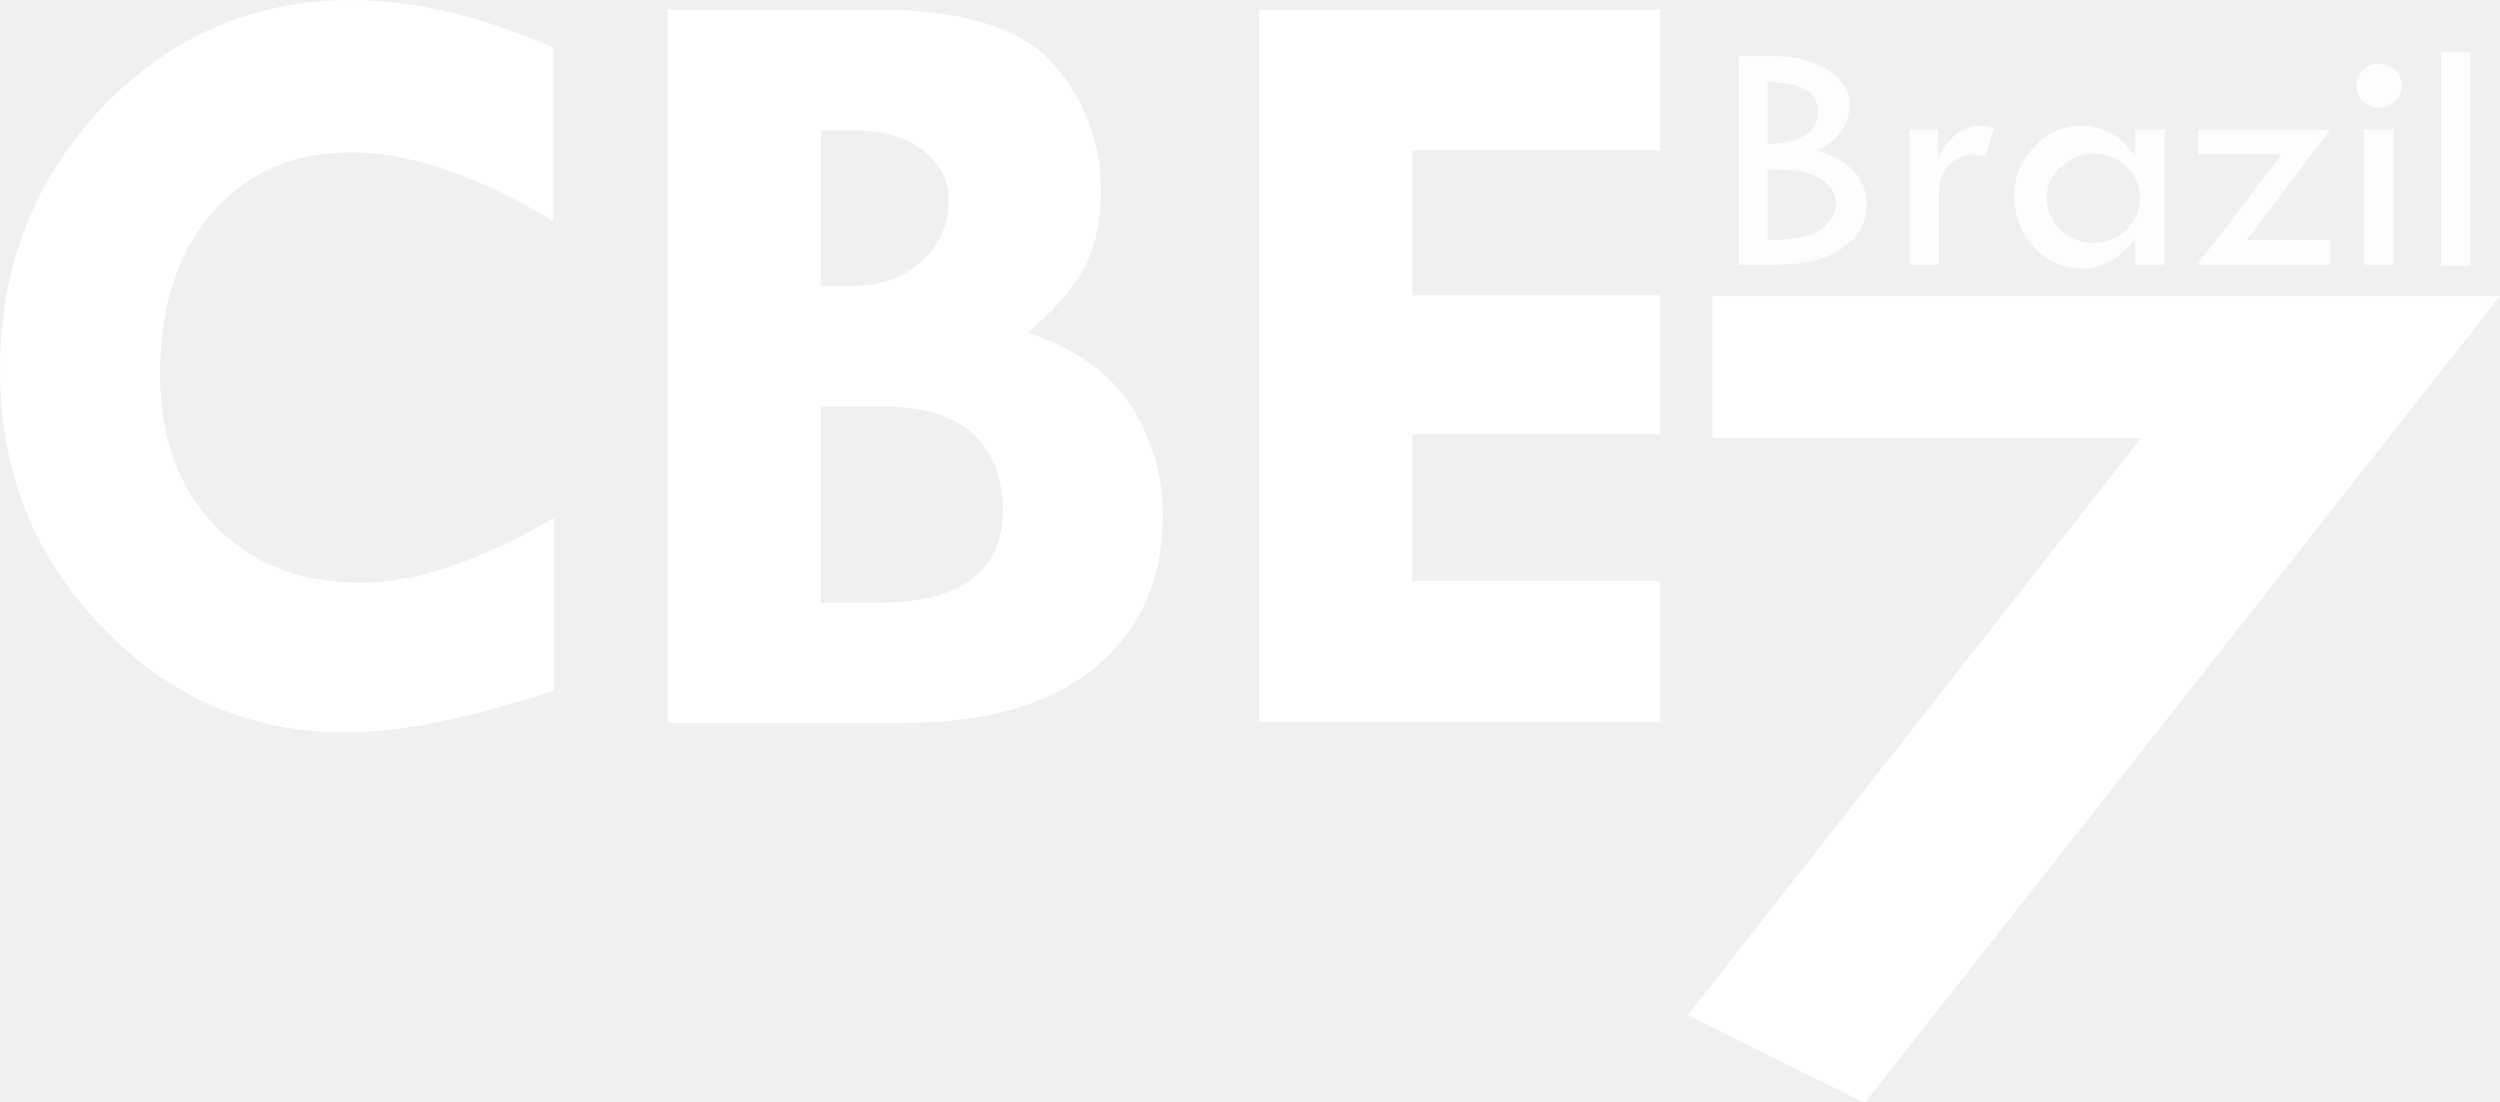
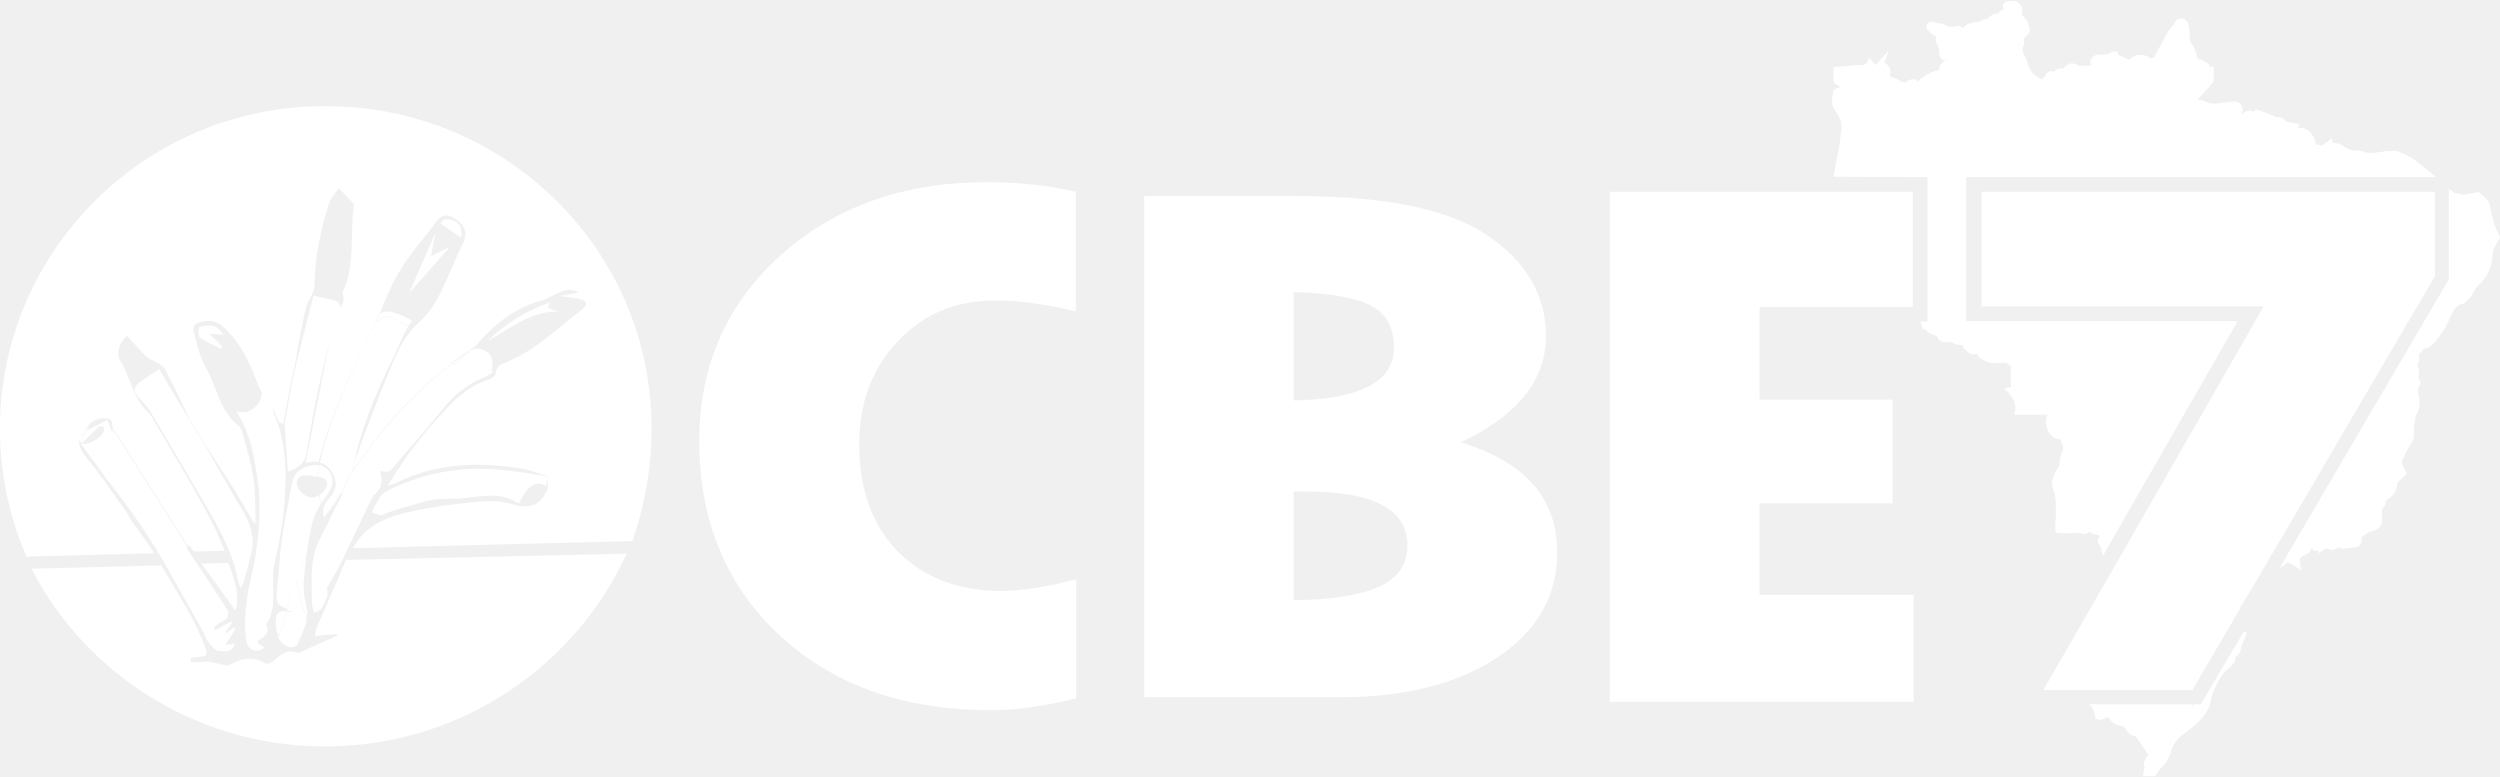
- <svg xmlns="http://www.w3.org/2000/svg" version="1.1" id="Layer_1" x="0px" y="0px" viewBox="0 0 262.5 115.7" style="enable-background:new 0 0 262.5 115.7;" xml:space="preserve">
+ <svg xmlns="http://www.w3.org/2000/svg" version="1.1" id="Layer_1" x="0px" y="0px" viewBox="0 0 595.6 184.9" style="enable-background:new 0 0 595.6 184.9;" xml:space="preserve">
  <style type="text/css">
	.st0{fill:#FFFFFF;}
- 	.st1{fill:#FCFDFF;}
+ 	.st1{fill:#FFFFFF;stroke:#FFFFFF;stroke-width:1.447;stroke-miterlimit:10;}
+ 	.st2{fill-rule:evenodd;clip-rule:evenodd;fill:#FFFFFF;}
+ 	.st3{fill:none;}
</style>
  <g>
+     <path class="st0" d="M256.4,138v28.4c-7.5,1.8-14.3,2.8-20.3,2.8c-20.6,0-37.4-5.9-50.2-17.7c-12.8-11.8-19.3-27.3-19.3-46.5   c0-17.8,6.5-32.6,19.4-44.2c13-11.6,29.3-17.4,49.1-17.4c7.7,0,14.8,0.8,21.2,2.3v28.5c-6.8-1.7-13.3-2.6-19.3-2.6   c-9.3,0-17,3.2-23.1,9.7c-6.1,6.4-9.2,14.6-9.2,24.6c0,10.7,3.1,19.2,9.2,25.5c6.2,6.2,14.4,9.4,24.7,9.4   C243.8,140.7,249.7,139.8,256.4,138z" />
+     <path class="st0" d="M272.5,46.7h36.3c21.1,0,36.3,3.1,45.6,9.4c9.3,6.3,13.9,14.3,13.9,24c0,10.5-6.8,18.9-20.3,25.3   c15.3,4.6,23,13.3,23,26.2c0,10.3-4.7,18.6-14.2,25c-9.5,6.3-22,9.5-37.6,9.5h-46.6V46.7z M308.2,69.6v25.8   c15.9-0.3,23.9-4.5,23.9-12.6c0-4.8-1.9-8.2-5.7-10.1C322.6,70.8,316.5,69.8,308.2,69.6z M308.2,117.1v25.9   c9-0.1,15.8-1.2,20.3-3.2c4.5-2,6.8-5.3,6.8-9.9c0-8.5-8-12.8-24.1-12.8H308.2z" />
+     <path class="st1" d="M438.5,75.7" />
+     <path class="st1" d="M455.9,43.9" />
+     <polygon class="st0" points="533,145.9 533,145.9 533,146 533,146  " />
+     <path class="st0" d="M535.9,141.1l-2.1,3.5c-0.1-0.2-0.1-0.4,0.1-1l0.1-0.2c0.2-0.5,0.4-1,0.6-1.6   C535,141.7,535.4,141.5,535.9,141.1z" />
    <g>
-       <path class="st0" d="M179.7,31.1h82.8l-66.7,84.7l-18.6-9.2L224.8,46h-45V31.1z" />
+       <path class="st0" d="M595.4,56L595.4,56c-1.1-2-1.7-4.3-2.2-6.9c-0.2-1.2-1-1.9-1.7-2.5c-0.1-0.1-0.2-0.2-0.3-0.3    c-0.2-0.1-0.3-0.3-0.4-0.3l-0.3-0.3l-0.5,0.1c-0.4,0.1-0.7,0.2-1.1,0.2c-0.7,0.2-1.4,0.3-2,0.4c-0.3,0-0.6-0.1-1-0.2    c-0.3-0.1-0.6-0.2-1-0.2c-0.3,0-0.4-0.2-0.8-0.5c-0.2-0.2-0.4-0.3-0.6-0.5c0,0-0.1-0.1-0.1-0.1v21.7l-0.5,0.8l-39.8,67.9    c0.4-0.2,0.8-0.5,1.2-0.8l0.6-0.4c0.1-0.1,0.2-0.1,0.7,0.1c0.1,0.1,0.2,0.1,0.4,0.2c0.1,0.1,0.2,0.1,0.3,0.2l1.9,1.3l-0.3-2.2    c-0.1-0.7,0.1-0.9,1.1-1.4c0.2-0.1,0.3-0.2,0.5-0.2c0.3-0.2,1-0.5,1.1-1.5c0,0,0.1,0,0.1,0c0.2,0.3,0.5,0.5,0.9,0.6    c0.1,0,0.4,0,0.7,0l0.1,0.6l1.2-0.8c0.7-0.5,0.9-0.4,1.2-0.2c0.7,0.4,1.7,0.1,2.2-0.3c0.1,0,0.1-0.1,0.1-0.1    c0.4,0.2,1,0.4,1.6,0.3c0.5-0.1,0.9-0.1,1.4-0.2c0.4,0,0.9-0.1,1.3-0.2c0.6-0.1,1.2-0.8,1.2-1.5c-0.1-0.8,0.3-1.1,1.4-1.8    c0.1-0.1,0.3-0.2,0.4-0.2c0.1-0.1,0.3-0.1,0.5-0.2c0.1,0,0.2-0.1,0.4-0.1c1.9-0.7,2.3-1.4,2.2-3.4l0-0.1c-0.1-1.1-0.1-1.7,0.4-2.2    c0.3-0.3,0.5-0.8,0.4-1.3c0-0.1,0-0.2,0.6-0.6c1.5-0.9,2.2-2.2,2.2-3.7c0.1-0.1,0.2-0.3,0.3-0.4c0.3-0.3,0.7-0.7,1-1    c0.2-0.2,0.3-0.3,0.5-0.5l0.5-0.5l-0.3-0.6c-0.1-0.3-0.3-0.6-0.4-0.8c-0.3-0.6-0.5-0.9-0.4-1.3c0-0.1,0-0.2,0-0.3    c0.1-0.3,0.3-0.6,0.4-0.9c0.4-0.9,0.8-1.8,1.3-2.5c0.6-0.8,1.2-1.8,1.1-3.1c-0.1-1.3,0.1-2.7,0.5-4.4c1.1-1.6,0.9-3.4,0.6-4.8    c-0.2-0.8-0.2-1.4,0.1-2c0.5-0.9,0.4-1.4-0.1-2c0-0.1,0-0.2,0-0.2c0.1-0.6,0.2-1.2,0.1-1.9l-0.1-0.2c-0.2-0.7-0.3-1.1,0-1.6    c0.3-0.5,0.1-1.1,0-1.6c0.4-0.5,0.8-1,1.3-1.6c1.3,0,2-0.8,2.5-1.4c0.1-0.1,0.2-0.2,0.3-0.3c0.2-0.3,0.4-0.5,0.6-0.8    c0.1-0.2,0.3-0.4,0.4-0.6c1.1-1.3,1.8-2.8,2.4-4.2c0.2-0.4,0.3-0.7,0.5-1.1c0.6-1.2,1.4-2,2.4-2.2c0.2,0,0.4-0.1,0.5-0.2l0.1,0    c0.2-0.1,0.4-0.3,0.4-0.4l0.3-0.4c0.4-0.2,0.8-0.6,1-1.1c0.3-0.7,0.7-1.3,1.1-1.8c0.3-0.4,0.6-0.7,1-1.1l0.3-0.3    c2-2,2.4-4.6,2.5-6.4c0.1-0.9,0.4-1.7,0.9-2.5c0.2-0.3,0.3-0.7,0.5-1C595.5,57.1,595.7,56.5,595.4,56z" />
+       <path class="st0" d="M525.3,166.1l-1,1.7h-26.6c0.2,0.2,0.4,0.4,0.6,0.6c0.2,0.3,0.3,0.5,0.5,0.9c0.1,0.2,0.1,0.5,0.2,0.8    c0,0.2,0.1,0.4,0.1,0.5l0.1,0.5l0.4,0.2c0.5,0.2,0.9,0.3,1.3,0.1c0.4-0.1,0.6-0.4,0.8-0.6c0.2,0.1,0.3,0.1,0.5,0.2    c0.1,0.1,0.2,0.1,0.3,0.1c0.7,1.3,1.9,1.7,3.1,1.9c0.1,0,0.2,0.1,0.3,0.1c0.3,0.3,0.6,0.6,0.8,0.9c0.5,0.8,1.2,1.3,2.2,1.5    c0,0,0.1,0.2,0.2,0.3c0.1,0.1,0.2,0.3,0.2,0.4c0.8,1.2,1.5,2.2,2.2,3.1c0.1,0.1,0.3,0.3,0.4,0.4c-0.2,0.2-0.3,0.4-0.4,0.6    l-0.1,0.1c-0.3,0.5-0.9,1.2-0.5,2.4c0,0.1,0,0.3-0.1,0.4c0,0.2-0.1,0.4-0.1,0.6l-0.1,1.1h2.8l0.3-0.4c0.2-0.2,0.3-0.4,0.4-0.6    c0.3-0.4,0.6-0.8,0.9-1.1c1.3-1.1,1.9-2.7,2.3-4c0.5-1.7,1.5-2.9,3-4c0.6-0.4,1.2-0.9,1.7-1.3l0.4-0.3c1.8-1.5,3-2.9,3.8-4.6    c0.2-0.4,0.3-0.8,0.4-1.4c0.2-0.7,0.4-1.4,0.6-2.1c0.5-1.4,1.2-2.8,2.1-4.1c0.2-0.4,0.5-0.7,1-1.2c0.2-0.2,0.4-0.4,0.6-0.5    c0.3-0.3,0.7-0.6,1-1c0.5-0.5,0.7-1,0.6-1.5c0-0.1,0-0.1,0.4-0.5c0.8-0.7,1-1.4,1.1-2.2c0.1-0.4,0.3-0.8,0.5-1.3l0.1-0.3    c0.1-0.2,0.2-0.4,0.2-0.5l0.5-1.4h-0.8L525.3,166.1z M522.1,168.3C522.1,168.3,522.1,168.3,522.1,168.3c0,0,0-0.1,0-0.1    c0,0,0,0,0-0.1l0.1-0.1c0-0.1,0.1-0.2,0.2-0.2c0,0,0.1,0,0.1,0c0,0,0.1,0,0.1,0C522.5,167.9,522.3,168.1,522.1,168.3z" />
+       <path class="st0" d="M459.2,42.2v34.4h-1.7c0,0.1,0.1,0.2,0.1,0.3l0.1,0.3c0.1,0.2,0.1,0.4,0.2,0.6l0.2,0.6l0.7,0.1c0,0,0,0,0.1,0    c0.4,0.9,1.3,1.2,1.8,1.3c0.1,0,0.3,0.1,0.4,0.2c0.1,0.1,0.2,0.1,0.3,0.1c0.1,0,0.1,0.1,0.2,0.1c0,0.8,1,1.2,1.4,1.3    c0.5,0.1,1,0,1.5,0c0.4,0,0.7,0.1,1.2,0.4c0.6,0.3,1.3,0.3,1.9,0.3c0,0.3,0.1,0.7,0.5,1c0.1,0.1,0.2,0.2,0.3,0.3    c0.4,0.4,1,1,2.1,0.9c0.2,0,0.4,0,0.7,0c0,0.3,0.2,0.7,0.5,0.9l0.2,0.1c0.7,0.4,1.4,0.8,2.2,1c1,0.2,2,0.1,2.9,0l0.3,0    c0.7-0.1,1.2,0.3,1.9,1l0,0c0,0.2,0,0.4-0.1,0.5c0,0.3-0.1,0.7-0.1,1.1c0,0.9,0.1,1.8,0.1,2.8l0,0.4l-1.6,0.3l1.2,1.3    c1.2,1.4,1.6,2.6,1.4,3.9l-0.2,1.1h7.9c-0.6,1.2-0.5,2.6,0.2,4c0.4,0.9,1.5,1.8,2.9,1.9c0.1,0.3,0.2,0.6,0.3,0.9    c0.1,0.3,0.2,0.5,0.3,0.8c0.1,0.4,0,0.9-0.2,1.3c-0.5,1.1-0.7,2.2-0.7,3.3c0,0,0,0.1,0,0.1c-0.9,0.8-1.2,1.9-1.5,2.8l-0.1,0.4    c-0.3,0.8,0,1.7,0.2,2.4c0.6,1.7,0.6,3.5,0.6,5.5c0,0.7,0,1.3-0.1,2c0,0.4,0,0.9-0.1,1.4c0,0.3,0.1,0.5,0.1,0.6l0.1,0.7l0.8,0.1    c0.8,0.1,1.6,0.1,2.4,0c1.1,0,2.2-0.1,3.2,0.2c0.6,0.2,1.2-0.2,1.6-0.5c0.6,0.5,1.2,0.6,1.8,0.7c0.1,0,0.2,0.1,0.4,0.1    c0.1,0,0.2,0.1,0.2,0.1c0,0,0,0.1-0.1,0.3c-0.1,0.1-0.6,1.2,0,1.9c0.4,0.4,0.5,1,0.6,1.5c0.1,0.2,0.1,0.5,0.2,0.8    c0,0.1,0,0.2,0.1,0.3l32.1-55.9h-64.7V42.2h111.9c-0.2-0.2-0.5-0.5-0.8-0.7c-0.5-0.5-0.9-0.8-1.4-1.2c-0.3-0.2-0.5-0.4-0.8-0.6    c-0.8-0.6-1.6-1.3-2.5-1.9c-1.1-0.7-2.2-1.2-3.4-1.7c-0.6-0.2-1.3-0.2-1.9-0.1c-0.2,0-0.3,0-0.5,0c-0.6,0-1.2,0.1-1.8,0.2    c-0.3,0-0.6,0.1-0.8,0.1c-0.4,0.1-0.8,0.1-1.2,0.1l-0.3,0c-0.6,0-1.1,0.1-1.6-0.2c-0.6-0.3-1.2-0.3-1.7-0.3c-0.2,0-0.4,0-0.6,0    c-1.1-0.2-1.9-0.5-2.6-1c-0.6-0.5-1.3-0.7-1.9-0.8c-0.3-0.1-0.6,0-0.8,0.1l-0.1-1.3l-1.5,1.1c-0.3,0.3-0.7,0.5-1,0.7    c-0.4-0.2-0.8-0.3-1.2-0.2c-0.1,0-0.1,0-0.2,0.1c0-0.9-0.3-1.8-1-2.7c-1-1.4-2.2-1.4-3.2-1.4l0.3-0.9l-3.3-0.7c-0.4-1-1.5-1-1.8-1    c-0.1,0-0.2,0-0.3,0c-0.9-0.3-1.7-0.7-2.5-1l-0.6-0.2c-0.3-0.1-0.6-0.3-1-0.4l-0.9-0.3l-0.3,0.6c-1-0.4-2-0.3-2.8,0.4    c-0.1,0.1-0.3,0.2-0.4,0.3c0.1-0.1,0.1-0.3,0.2-0.4c0.3-0.7,0.2-1.5-0.2-2c-0.4-0.6-1.2-0.8-2-0.7c-0.6,0.1-1.2,0.1-1.7,0.2    c-1,0.1-2,0.3-2.9,0.3c-0.5,0-1.2-0.2-1.8-0.5c-0.8-0.3-1.4-0.5-2-0.5c0.1-0.1,0.2-0.2,0.3-0.3c0.6-0.6,1.1-1.2,1.7-1.8l0.3-0.3    c0.3-0.3,0.5-0.6,0.8-1l0.9-1l-0.3-0.3l0.2-0.1v-3l-1.1,0l0.1-0.5l-0.6-0.4c-0.1-0.1-0.2-0.1-0.3-0.2c-0.2-0.1-0.3-0.2-0.5-0.3    c-0.6-0.4-1-0.5-1.4-0.3c-0.2-0.9-0.5-1.8-0.8-2.7c-0.1-0.3-0.3-0.6-0.5-0.8c0-0.1-0.1-0.1-0.1-0.1c-0.4-0.6-0.5-1.3-0.5-2    c0-1-0.2-2-0.3-2.8c-0.2-0.7-0.9-1.4-1.6-1.4c-0.4-0.1-0.8,0.1-1.2,0.3c-0.2,0.2-0.5,0.5-0.6,1.1c0,0-0.1,0-0.1,0.1    c-0.1,0.1-0.2,0.2-0.3,0.3c-0.1,0.1-0.2,0.2-0.3,0.4c-0.3,0.3-0.6,0.6-0.8,1c-0.7,1.2-1.4,2.4-2,3.6l-0.3,0.5    c-0.1,0.2-0.2,0.5-0.4,0.8c-0.1,0.2-0.2,0.5-0.3,0.7c-0.2,0.4-0.5,0.6-0.7,0.7c-0.3,0.1-0.6-0.1-0.9-0.3c-1.3-0.8-3.4-0.7-4.6,0.6    c-0.9-0.4-1.8-0.7-2.6-1.1c0-0.1,0-0.1-0.1-0.2l-0.2-0.6h-0.7c-0.1,0-0.5-0.1-0.8,0.2c-0.6,0.4-1.4,0.6-2.6,0.5    c-0.3,0-0.9,0-1.4,0.3c-0.2,0.2-0.8,0.6-0.9,1.2c0,0.4,0.1,0.8,0.3,1.2c-0.1,0-0.2,0-0.3,0c-0.6-0.1-1.2-0.1-1.8,0    c-0.2,0-0.3,0-0.5,0c-0.5,0-0.6,0-0.7-0.1c-0.4-0.3-0.9-0.5-1.4-0.5c-0.6,0-1.1,0.3-1.6,0.8l-0.1,0.1c-0.3,0.3-0.3,0.3-0.5,0.3    c-0.8-0.1-1.6,0.2-2,0.8c-0.3-0.1-0.7-0.2-1.1-0.1c-0.7,0.2-1,0.9-1.1,1.1c-0.1,0.3-0.6,0.6-0.9,0.8c0,0-0.1,0-0.1,0l-0.1-0.1    c-1-0.7-1.8-1.2-2.4-2.1c-0.3-0.5-0.5-0.9-0.6-1.5c-0.1-0.7-0.4-1.3-0.7-1.8c-0.1-0.2-0.2-0.4-0.3-0.6c-0.3-0.6-0.3-1.2-0.1-1.7    c0.2-0.4,0.3-0.9,0.2-1.3c-0.1-0.4,0-0.8,0.6-1.3c0.7-0.6,1-1.4,0.6-2.3c-0.2-0.7-0.6-1.8-1.7-2.5c0.1-0.5,0.1-1,0.1-1.5    c-0.1-0.7-0.7-1.5-1.4-1.8c-0.7-0.2-1.4-0.2-2-0.1c-0.7,0.1-1,0.5-1.1,0.7c-0.1,0.2-0.3,0.7,0,1.3c0,0,0,0,0,0    c-0.7,0.2-1.1,0.6-1.3,0.9c-1.3-0.1-2,0.8-2.5,1.3l-0.1,0.1c0,0,0,0,0,0c-0.7-0.1-1.2,0.2-1.6,0.4c-0.2,0.1-0.4,0.2-0.5,0.2    c-0.5,0-0.9,0.1-1.3,0.2c-0.2,0.1-0.5,0.1-0.7,0.2c-0.7,0.1-1.2,0.5-1.5,1.1c-0.5-0.4-1.1-0.7-2.2-0.4c-0.5,0.1-1.4,0.2-2.2-0.3    c-0.2-0.2-0.5-0.4-1.1-0.4c0,0,0,0,0,0c-0.7,0-1.1-0.1-1.4-0.3c-0.5-0.3-1.2-0.2-1.6,0.2c-0.4,0.4-0.5,1.2,0,1.7    c0.1,0.1,0.2,0.2,0.2,0.2c0.3,0.3,0.7,0.7,1.1,0.9c0.6,0.3,0.7,0.5,0.6,0.9c-0.1,0.8,0.3,1.6,0.6,2.1c0.2,0.3,0.2,0.7,0.2,1.2    c0,1.3,0.7,2,2.1,2h0l0.2,0c-0.1,0-0.2,0-0.3,0c-1,0-1.6,0.5-1.9,1.4c0,0.1-0.1,0.2-0.1,0.3c-0.1,0.6-0.2,0.6-0.3,0.6    c-0.2,0.1-0.4,0.1-0.6,0.1c-0.3,0.1-0.6,0.2-0.9,0.3c-0.4,0.1-0.8,0.4-1.2,0.6c-0.4,0.2-0.7,0.5-1,0.7l-0.1,0    c-0.3,0.2-0.6,0.5-0.8,0.9c0,0.1-0.1,0.1-0.1,0.2c-0.3-0.6-1.1-0.8-1.6-0.7c-0.4,0.1-0.9,0.3-1.2,0.6c-0.3,0.2-0.4,0.3-1.4-0.2    c-0.5-0.3-1-0.5-1.5-0.7c-0.3-0.1-0.7-0.3-1-0.4c0,0,0-0.1,0-0.1c0-0.1,0-0.3,0-0.4c0.2-1.6-0.6-2.4-1.3-2.7c0-0.1,0-0.2,0-0.3    L450,12l-3.2,3.5c0,0,0,0,0,0c0,0,0,0,0,0c-0.1-0.1-0.2-0.2-0.3-0.4l-1.1-1.3l-0.7,1.2c-0.2,0.4-0.5,0.4-1.4,0.5    c-0.2,0-0.3,0-0.5,0c-1.2,0.1-2.5,0.2-3.7,0.3c-0.5,0-0.9,0.1-1.4,0.1l-0.9,0.1V17c0,0.7,0,1.3,0,2c0,0.3,0.1,0.9,0.7,1.2l0.1,0    c0.1,0,0.2,0.1,0.3,0.2c0.2,0.1,0.4,0.2,0.7,0.3c-0.1,0-0.2,0-0.2,0.1c-0.2,0.1-0.4,0.1-0.6,0.1c-0.6,0.1-1.1,0.7-1.1,1.2    l-0.1,0.5c-0.1,0.7-0.2,1.4-0.1,2.2c0,0.6,0.4,1.1,0.7,1.5l0.1,0.2c0.8,1.2,1.5,2.3,1.4,3.6c0,0.4-0.1,0.9-0.1,1.3    c-0.2,1.9-0.4,3.8-0.8,5.6c-0.4,1.5-0.6,3.1-0.9,4.7l-0.1,0.4L459.2,42.2z" />
+       <path class="st0" d="M580.1,45.7v20.1l-44.2,75.4c-0.4,0.3-0.8,0.6-1.3,0.7c-0.2,0.6-0.4,1.1-0.6,1.6l-0.1,0.2    c-0.2,0.6-0.3,0.8-0.1,1l-0.7,1.3h0l0,0l-10.8,18.4h-35.5l16.6-28.8L539.3,73h-67.2V45.7H580.1z" />
+       <polygon class="st0" points="533,146 522.3,164.3 533,146   " />
+     </g>
+     <polygon class="st0" points="455.9,141.7 455.9,167.2 383.5,167.2 383.5,45.7 455.7,45.7 455.7,73.1 419.2,73.1 419.2,95.2    450.9,95.2 450.9,119.9 419.2,119.9 419.2,141.7  " />
+     <g>
+       <path class="st2" d="M178.6,59.4L178.6,59.4z" />
+       <g>
+         <path class="st3" d="M77.8,142.1c-0.5,1.1-1,2.1-1.4,2.9C77.1,144.2,77.6,143.1,77.8,142.1z" />
+         <path class="st3" d="M113.9,90.5c0.6-0.3,1.1-0.5,1.7-0.7c0.6-0.2,1.1-0.7,2-1.3c-0.2,0-0.3-0.1-0.5-0.1     c-0.1,0.4-0.2,0.6-0.2,0.6C115.9,89.4,114.9,89.9,113.9,90.5z" />
+         <path class="st3" d="M25.5,99.9l0.3,0.5c-0.1-0.2-0.1-0.4-0.2-0.5C25.6,99.9,25.5,99.9,25.5,99.9z" />
+         <path class="st3" d="M49.4,152.5c0,0,0-0.1-0.1-0.1C49.4,152.5,49.4,152.5,49.4,152.5z" />
+         <path class="st3" d="M111.9,83.4c-0.3,0.2-0.5,0.5-0.7,0.7c0.3-0.2,0.5-0.3,0.8-0.5C111.9,83.5,111.9,83.5,111.9,83.4z" />
+         <path class="st3" d="M60.6,110.3c-0.1-0.7-0.2-1.5-0.4-2.2C60.3,108.9,60.5,109.6,60.6,110.3z" />
+         <path class="st3" d="M97.2,77.6c-0.8,1.3-2,3.8-3.3,6.9c1.3-2.6,2.7-4.9,3.9-6.6C97.6,77.8,97.4,77.7,97.2,77.6z" />
+         <path class="st3" d="M84.3,110.3c-0.3,1-0.6,1.9-1,2.8c0.3-0.4,0.6-0.9,0.8-1.3C84.2,111.4,84.2,110.9,84.3,110.3z" />
+         <path class="st3" d="M76.9,122.4c0,0.3,0.1,0.6,0.2,0.9L76.9,122.4z" />
+         <path class="st0" d="M84.3,113.2c-0.1-0.3-0.1-0.8-0.1-1.3c-0.3,0.4-0.6,0.8-0.8,1.3c-0.6,1.6-1.3,3-2.1,4.3c0,0,0,0,0.1-0.1     c0.1,0,0.2,0.1,0.3,0.1c-1.1,2.2-2.3,4.3-3.3,6.5c-1.3,2.8-3.1,5.6-3.7,8.6c-0.7,3.5-0.4,7.2-0.4,10.9c0,0.8,0.3,1.6,0.5,2.4     c0.6,0,1.3-0.4,1.8-0.9c0.4-0.8,0.8-1.8,1.4-2.9c0.1-0.7,0.1-1.4-0.1-2c1.2-2.2,2.3-3.9,3.2-5.7c2.6-5.4,5.1-10.8,7.7-16.1     c0-0.1,0-0.2,0-0.2c2-1.4,2.6-3.3,1.7-6c2.4,0.9,3-0.5,4-1.7c3.7-4.4,7.6-8.7,11.2-13.2c2.3-2.9,5-5.1,8.3-6.7c1-0.6,2-1.1,3-1.5     c0,0,0.1-0.2,0.2-0.6c-2.8-0.6-4.9-1.7-5.1-4.8c-0.2,0.1-0.5,0.3-0.8,0.5c-1.1,1-2.2,2-3.2,2.9c-0.1-0.1-0.2-0.3-0.3-0.4     c-5.5,4.1-14.5,12.1-23.4,25.2C84.3,112.2,84.3,112.7,84.3,113.2z" />
+         <path class="st0" d="M33.1,91.2c-1.3,1-1.3,2-0.3,3.2c1.1,1.2,2.2,2.3,3,3.6c4.7,7.8,9.2,15.6,13.8,23.4c3.1,5.3,6,10.8,7.1,17     c0.1,0.6,0.5,1.2,0.7,1.8c0.9-1.9,1.3-3.9,1.8-5.8c0.1-0.4,0.5-2.2,1-5c0-2.6-0.8-5-2.1-7.3c-1-1.8-2.2-3.5-3.2-5.4     c-2.1-3.6-4.1-7.1-6.1-10.7c-1.2-1.9-2.3-3.8-3.5-5.7c-2.5-4.1-4.9-8.2-7.4-12.4C36.5,88.8,34.8,90,33.1,91.2z" />
+         <path class="st0" d="M41.7,138.6c2.2,4,4.5,7.9,6.7,11.9c0.4,0.6,0.5,1.4,0.9,2c0,0,0,0.1,0.1,0.1c0.1,0.2,0.2,0.4,0.3,0.5     c0.7,0.8,1.7,2,2.5,2c1.2-0.1,3.2,0.6,3.7-1.7c-0.7,0.1-1.3,0.1-2.2,0.2c0.9-1.4,1.7-2.6,2.4-3.8c-0.1-0.1-0.3-0.2-0.4-0.3     c-0.6,0.4-1.2,0.9-1.8,1.3c-0.1-0.1-0.1-0.1-0.2-0.2c0.5-0.7,1-1.5,1.6-2.2c-0.1-0.1-0.2-0.2-0.3-0.3c-1.2,0.7-2.5,1.3-3.7,2     c-0.1-0.2-0.3-0.4-0.4-0.6c0.6-0.4,1.1-1,1.8-1.3c1.7-0.8,2.2-1.9,1.1-3.5c-2.5-3.7-4.8-7.4-7.3-11.1c-0.7-1-1.4-2-2.1-3.1     c0.1-0.1,0.2-0.2,0.3-0.2l-17.9-28.2c0,0.3,0,0.7,0,1.2c-0.4-1-0.6-1.7-1-2.7l-0.3-0.5c-1.8,0.9-3.5,1.8-4.9,2.5     c0.3-0.6,0.6-1.1,1-1.5c-2,1.7-2.3,4.7-2.3,4.7c1.7-1.7,2.9-2.9,4.2-4.1c0.2-0.2,0.8-0.2,1-0.1c0.2,0.1,0.4,0.6,0.3,0.9     c-0.3,1.5-3,3.4-5.5,3.3c1.7,2.2,3.7,4.9,5.8,7.9c0,0,0.1,0.1,0.1,0.2C31.4,121.5,36.9,129.8,41.7,138.6z" />
+         <path class="st0" d="M57.6,98.2c-0.4,0-0.9-0.1-1.3-0.2c1.2,1.8,2.1,3.7,2.8,5.8c0.6,1.4,0.9,2.8,1.2,4.3     c0.2,0.7,0.3,1.5,0.4,2.2c0,0.1,0.1,0.3,0.1,0.4c1.6,8.1,1.2,16.2-0.4,24.3c-0.5,2.4-1.2,4.8-1.5,7.2c-0.4,3-0.7,6-0.4,8.9     c0.1,1.5,0.2,4,2.9,3.9c0.4,0,0.9-0.3,1.7-0.7c-0.8-0.5-1.3-0.8-1.7-1.1c0-0.2,0-0.4,0.1-0.5c1.2-1,3.1-1.7,1.9-3.9     c3-4.5,0.9-9.7,2-14.5c1.1-4.8,2-9.7,2.4-14.6c0.4-5.5,0.4-11-0.9-16.4c0,0,0-0.1,0-0.1c-1.5-5.2-3.3-8.6-4.8-10.8     c0,0.1,0.1,0.2,0.1,0.3C63,95.4,60.2,98.5,57.6,98.2z" />
+         <path class="st0" d="M61,123c0,0.6-0.1,1.2-0.1,1.7c0.1,0,0.1,0,0.2,0C61,124.1,61,123.6,61,123z" />
+         <path class="st0" d="M60.2,129.4c-0.4,2.7-0.9,4.6-1,5c0.2-0.6,0.3-1.2,0.5-1.8C60.1,131.4,60.2,130.4,60.2,129.4z" />
+         <path class="st0" d="M84.5,109.8c0,0.1-0.1,0.3-0.1,0.4C84.4,110,84.4,109.9,84.5,109.8z" />
+         <path class="st0" d="M90.2,75.2c0,0.1-0.1,0.1-0.1,0.2C90.1,75.4,90.1,75.3,90.2,75.2C90.2,75.2,90.2,75.2,90.2,75.2z" />
+         <path class="st0" d="M79.2,112.7c1.2,2,1,3.7-0.4,5.6c-0.9,1.1-2,2.2-1.8,4.1l0.2,0.9c0.4-0.6,0.8-1.2,1.2-1.7     c1.6-3,3.3-5.8,5-8.4c0.4-0.9,0.7-1.9,1-2.8c0.8-5.8,5.2-17.3,9.6-25.8c1.3-3.1,2.5-5.6,3.3-6.9c-1.5-0.8-3-1.7-4.7-2.2     c-0.7-0.2-1.7,0.6-3,1.1c0.1-0.3,0.3-0.6,0.4-0.9c-1.7,3.7-10.6,20.3-13.8,34.5C77.5,110.5,78.4,111.3,79.2,112.7z" />
+         <path class="st0" d="M83.3,113.2c-1.7,2.6-3.4,5.4-5,8.4c1.1-1.5,2-2.8,2.9-4.1C82,116.2,82.7,114.7,83.3,113.2z" />
+         <path class="st2" d="M68.5,145c0,0.2-0.1,0.4-0.1,0.6c0.6,0,1.1,0,1.6-0.1C69.4,145.3,68.9,145.2,68.5,145z" />
+         <path class="st2" d="M111.2,84.1c-0.9,0.6-2.1,1.4-3.5,2.4c0.1,0.1,0.2,0.3,0.3,0.4C109,86,110,85.1,111.2,84.1z" />
+         <path class="st2" d="M117.1,88.4c0.4-1.5,0.9-5.2-4-5.4c0,0-0.4,0.2-1.1,0.6C112.2,86.7,114.3,87.8,117.1,88.4z" />
+         <path class="st2" d="M60.2,108.1c-0.3-1.5-0.6-3-1.2-4.3C59.5,105.2,59.9,106.7,60.2,108.1z" />
+         <path class="st2" d="M78.3,121.5c-0.4,0.5-0.8,1.1-1.2,1.7c0,0,0.3-0.3,0.8-0.9C78,122.1,78.2,121.8,78.3,121.5z" />
+         <path class="st2" d="M81.3,117.4c-0.9,1.3-1.9,2.6-2.9,4.1c-0.1,0.3-0.3,0.5-0.4,0.8C78.7,121.4,80,119.7,81.3,117.4z" />
+         <path class="st2" d="M90,75.6c0-0.1,0.1-0.1,0.1-0.2C90,75.5,90,75.6,90,75.6z" />
+         <path class="st2" d="M84.2,111.9c0,0,0.1-0.1,0.1-0.1c0-0.5,0-1.1,0.1-1.6c0,0.1,0,0.1,0,0.2C84.2,110.9,84.2,111.4,84.2,111.9z" />
+         <path class="st2" d="M84.3,113.2c0-0.5,0-0.9,0-1.4c0,0-0.1,0.1-0.1,0.1C84.2,112.4,84.2,112.9,84.3,113.2z" />
+         <path class="st2" d="M92.6,75.4c1.6,0.5,3.1,1.4,4.7,2.2c0.4-0.7,0.7-1,0.9-1c1.4,0.5-6.6-4.4-7.9-1.4c0,0.1-0.1,0.2-0.1,0.2     c0,0.1,0,0.1-0.1,0.2c-0.1,0.3-0.3,0.6-0.4,0.9C90.9,76,91.9,75.1,92.6,75.4z" />
+         <path class="st0" d="M68.6,112.3c2.6-0.8,4-2,4.4-4.3c0.9-5.1,1.7-10.1,2.8-15.2c1.1-5,2.4-10,3.6-15c0.6-1.5,1.2-2.9,1.8-4.4     c-0.3-0.5-0.4-1.4-0.8-1.6c-1.9-0.6-3.8-0.9-5.7-1.4c-1.4,5.4-2.7,10.6-4,15.7c-0.4,2-0.9,3.9-1.3,5.9c-0.5,3-1.1,6-1.6,8.9     c0,0,0,0,0,0C68,104.8,68.3,108.5,68.6,112.3z" />
+         <path class="st0" d="M67.7,101.1C67.7,101.1,67.7,101.1,67.7,101.1C67.7,101.1,67.7,101.2,67.7,101.1L67.7,101.1z" />
+         <path class="st0" d="M92.5,116.8c-0.8,0.4-1.4,0.9-1.8,1.4c-0.5,0.8-0.9,1.6-1.4,2.3c-0.2,0.5-0.5,1-0.7,1.6c1,0.3,2,0.8,2.5,0.6     c3.1-1.5,6.4-2,9.6-3.1c2.5-0.8,4.8-0.7,7.2-0.8c0.5,0,1,0,1.6,0c4.8-0.4,9.6-1.9,14.1,1.2c2-4.3,4.2-5.8,6.5-4.1     c0.1-0.8,0.2-1.5,0.3-2.2c-0.2-0.1-0.4-0.2-0.5-0.3c-2.7-0.4-5.4-0.9-8.1-1.2C111.5,110.8,101.8,112.2,92.5,116.8z" />
+         <path class="st0" d="M89.3,120.5c0.5-0.8,0.9-1.5,1.4-2.3C90.1,118.9,89.7,119.7,89.3,120.5z" />
+         <path class="st2" d="M25.4,99.8c-1.4-0.3-2.8,0.1-3.8,1.1C22.5,100.1,23.8,99.6,25.4,99.8z" />
+         <path class="st0" d="M73,132.3c0.4-2.6,0.8-5.2,1.4-7.7c0.4-1.6,1.1-3.1,2-4.5l-0.4-2.1c-0.5,0.3-1,0.5-1.5,0.5     c-1.9,0.1-3.9-1.8-3.8-3.6c0-0.4,0.4-1,0.7-1.3c0.5-0.5,2.5-0.4,4.1,0c0.1-0.9,0.3-1.8,0.5-2.7c-0.6-0.1-1.2-0.1-1.8,0     c-2,0.3-3.9,1.4-4.4,3.4c-0.3,1.1-0.5,2.3-0.8,3.5c0.8,9,1,19.7-0.6,27.4c0.4,0.2,0.9,0.3,1.5,0.5c-0.5,0.1-1.1,0.1-1.6,0.1     c-0.5,2.3-1.2,4.4-2,6c0.5,1.2,1.4,2.1,2.8,2.4c0.5,0.1,1.6-0.2,1.7-0.5c0.8-2.2,2.1-4.2,2.3-6.5c-1.4-2.7-2.5-8.8-2.5-8.8     C71.4,136.1,72.2,134.1,73,132.3z" />
+         <path class="st0" d="M72.9,144.2c-0.5-2.1-0.7-4.3-0.5-6.4c0.2-1.8,0.4-3.7,0.6-5.5c-0.8,1.9-1.6,3.8-2.4,5.8     c0,0,1.1,6.1,2.5,8.8C73.2,146,73.2,145.2,72.9,144.2z" />
+         <path class="st0" d="M66.2,146.1c-0.7,1-0.5,2.8-0.3,4.1c0.1,0.5,0.2,0.9,0.4,1.3c0.9-1.6,1.5-3.7,2-6     C67.4,145.6,66.5,145.7,66.2,146.1z" />
+         <path class="st0" d="M69.1,117.6c-0.7,3.5-1.4,7-1.9,10.6c-0.6,3.7-0.6,7.4-1.1,11.1c-0.5,3.8-0.4,4.8,2.3,5.7     C70.1,137.3,70,126.6,69.1,117.6z" />
+         <path class="st0" d="M77.8,114.6c0.5,1-0.4,2.5-1.7,3.3l0.4,2.1c0.4-0.7,0.9-1.3,1.3-1.9c1.2-1.7,1.9-3.2,1-5.1     c-0.6-1.3-1.6-2-2.7-2.2c-0.2,0.9-0.4,1.8-0.5,2.7C76.7,113.7,77.6,114.1,77.8,114.6z" />
+         <path class="st0" d="M130.5,73.3c0.1-0.3,0.2-0.5,0.3-0.7c0.1-0.2,0.1-0.4,0.2-0.6c-5.7,2.1-10.6,5.1-14.8,9.2     c5.4-2.9,10.2-7.1,16.8-7c-0.5-0.2-0.9-0.3-1.3-0.4C131.4,73.7,131,73.5,130.5,73.3z" />
+         <path class="st0" d="M52.9,82.5c-0.9-0.9-1.8-1.8-3-3c1.3,0.1,2.2,0.2,3.4,0.3c-0.9-0.9-1.4-1.9-2.2-2.1     c-1.1-0.3-2.4-0.1-3.6,0.2c-0.2,0.1-0.4,2.2,0.1,2.5c1.6,1.1,3.4,1.9,5.2,2.8C52.7,82.9,52.8,82.7,52.9,82.5z" />
+         <path class="st0" d="M102.7,61c0.2-1.2,0.4-2,0.5-2.8c0.2-0.8,0.3-1.5,0.5-2.3c-0.1,0-0.1,0-0.2,0.1c-2.1,4.8-4.2,9.6-6,13.8     c2.9-3.3,6.3-7.1,9.6-10.9C106,59.3,104.5,60.1,102.7,61z" />
+         <path class="st0" d="M108.3,52.7c-1.3-0.6-2.6-0.9-3.4,0.5c1.6,1.1,3.2,2.2,4.9,3.4C110.1,55.1,110.1,53.6,108.3,52.7z" />
+       </g>
    </g>
    <g>
-       <path class="st0" d="M58.1,5v18.2C50,18.4,43,16,36.9,16c-6.1,0-10.9,2.1-14.6,6.3c-3.6,4.2-5.5,9.8-5.5,16.9c0,6.7,1.9,12,5.8,16    c3.8,4,9,6,15.4,6c5.6,0,12.3-2.3,20.2-6.8v18.1c-8.8,2.9-16.1,4.4-21.9,4.4c-10.1,0-18.6-3.7-25.6-11.1C3.5,58.4,0,49.4,0,38.8    c0-10.8,3.6-20,10.7-27.5C17.9,3.8,26.6,0,36.9,0C43.5,0,50.6,1.7,58.1,5z" />
-       <path class="st0" d="M70.1,1h21.8c9.1,0,15.3,1.9,18.7,5.7c3.3,3.8,5,8.2,5,13.3c0,3.2-0.6,6-1.8,8.2c-1.2,2.2-3.2,4.5-5.9,6.7    c5.2,1.8,8.8,4.4,11,7.9c2.1,3.5,3.2,7.2,3.2,11.2c0,6.9-2.4,12.2-7.1,16.1c-4.7,3.8-11.3,5.8-19.9,5.8H70.1V1z M86.2,13.6V30h3.7    c2.7,0,5-0.9,6.9-2.6c1.9-1.7,2.8-3.9,2.8-6.4c0-2.1-0.9-3.8-2.7-5.2c-1.8-1.4-4.1-2.1-6.8-2.1H86.2z M86.2,42.7v20.6H92    c8.8,0,13.3-3.2,13.3-9.7c0-3.5-1.1-6.2-3.2-8.1c-2.2-1.9-5.2-2.8-9.2-2.8H86.2z" />
-       <path class="st0" d="M132.2,1h42.1v14.8h-26V31h26v14.6h-26V61h26v14.8h-42.1V1z" />
+       <path class="st3" d="M76.4,144.9c0.7-0.7,1.2-1.8,1.4-2.9C77.3,143.2,76.8,144.1,76.4,144.9z" />
+       <path class="st3" d="M55.2,136.3c-0.6-1.6-1.2-3.3-1.8-4.9l-7.3,0.2c3.3,4.6,6.6,9.2,10,14C57.1,142.2,56.2,139.1,55.2,136.3z" />
+       <path class="st0" d="M111.9,83.4c-0.3,0.2-0.5,0.5-0.7,0.7c0.3-0.2,0.5-0.3,0.8-0.5C111.9,83.5,111.9,83.5,111.9,83.4z" />
+       <path class="st0" d="M117.6,88.5c-0.2,0-0.3-0.1-0.5-0.1c-0.1,0.4-0.2,0.6-0.2,0.6c-1,0.4-2,0.9-3,1.5c0.6-0.3,1.1-0.5,1.7-0.7    C116.2,89.5,116.7,89.1,117.6,88.5z" />
+       <path class="st0" d="M25.5,99.9l0.3,0.5c-0.1-0.2-0.1-0.4-0.2-0.5C25.6,99.9,25.5,99.9,25.5,99.9z" />
+       <path class="st0" d="M77.1,123.3l-0.2-0.9C77,122.6,77,122.9,77.1,123.3z" />
+       <path class="st0" d="M155.2,100.1c-0.5-20.5-9.1-39.5-24.1-53.7c-14.5-13.6-33.4-21.1-53.4-21.1c-0.7,0-1.4,0-2.1,0    c-20.7,0.5-40,9-54.3,23.9C7.1,64.1-0.5,83.6,0,104.1c0.3,9.9,2.4,19.5,6.3,28.5l30.4-0.8c-0.1-0.2-0.3-0.5-0.4-0.7    c-1.5-2.3-3.2-4.5-4.8-6.8c-0.6-0.8-1-1.7-1.5-2.5c-1.7-2.4-3.5-4.8-5.2-7.3c-0.8-1.1-1.6-2.2-2.4-3.2c-0.9-1.1-1.8-2.2-2.6-3.3    c-0.6-0.9-1-2-1-3.2c2.1,2.9,4.1,5.8,6.3,8.6c-2.1-3-4-5.7-5.8-7.9c0,0,0.3-3,2.3-4.7c1-1,2.3-1.4,3.8-1.1    c1.1,0.2,1.3,0.3,1.4,2.1l17.9,28.2c0.1-0.1,0.2-0.1,0.3-0.2c0.4,0.5,0.8,1.1,1.2,1.6l7.3-0.2c-1.2-3.1-2.6-6.1-4.2-9.1    c-4.2-7.8-8.9-15.4-13.4-23.2c0-0.1-0.1-0.1-0.1-0.2c-4.1-3.4-4.6-8.7-7.2-12.9c-1-1.6-0.2-4.2,1.7-5.8c1.5,1.6,2.9,3.4,4.5,4.9    c0.9,0.8,2.3,1.2,3.3,1.9c0.6,0.4,1.2,1,1.5,1.7c2,3.8,3.8,7.7,5.7,11.6c1.2,1.9,2.3,3.8,3.5,5.7c2.3,3.5,4.6,7,6.8,10.5    c1.7,2.7,3.2,5.5,4.8,8.2c0.1,0,0.3,0,0.4,0c0.1-0.6,0.1-1.1,0.1-1.7c-0.1-3-0.1-5.9-0.5-8.8c-0.5-3.6-1.6-7.1-2.6-10.7    c-0.2-0.6-0.4-1.4-0.9-1.8c-4.7-3.6-5.2-9.5-8-14.2c-1.4-2.4-1.9-5.3-2.7-8c-0.4-1.4,0.1-2.2,1.6-2.6c2.1-0.5,3.8-0.3,5.4,1.2    c4.5,4,6.6,9.3,8.6,14.6c1.5,2.2,3.3,5.6,4.8,10.8c0,0,0,0.1,0,0.1c-0.2-0.8-0.4-1.7-0.7-2.5c-0.4-1.3-0.8-2.5-0.9-3.9    c0.5,1.2,0.9,2.4,1.5,3.6c0.1,0.2,0.7,0.3,1,0.4c0.5-3,1.1-6,1.6-8.9c0.4-2,0.9-3.9,1.3-5.9c0.3-1.9,0.6-3.8,1-5.7    c0.5-2.4,0.9-4.8,1.5-7.2c0.3-1.2,1.1-2.3,1.6-3.5c0.2-0.5,0.4-0.9,0.4-1.4c0.1-6.9,1.4-13.5,3.5-20c0.4-1.3,1.5-2.4,2.3-3.6    c1.2,1.2,2.3,2.4,3.5,3.7c0.1,0.1,0.2,0.4,0.1,0.6c-1,6.7,0.4,13.6-2.5,20.1c-0.3,0.7,0.2,1.7,0,2.5c-0.1,0.6-0.5,1.2-0.8,1.7    c-0.6,1.5-1.2,2.9-1.8,4.4c-2.1,10.7-4.2,21.3-6.4,32.5c1.2-0.4,2.3-0.4,3.1-0.2C79.4,96,88.3,79.4,90,75.6c0-0.1,0.1-0.1,0.1-0.2    c0-0.1,0.1-0.2,0.1-0.2c0,0,0,0,0,0c1.6-3.6,3-7.3,5-10.6c2.4-4,5.5-7.4,8.3-11.2c1.7-2.3,2.7-2.6,4.9-1.3c2.5,1.6,3,3.4,2,5.6    c-1.8,3.8-3.4,7.7-5.2,11.5c-1.4,3-3.1,5.6-5.7,7.9c-2.4,2.2-4.2,5.3-5.5,8.3c-3.4,8-6.5,16.2-9.5,24.4c0,0.1-0.1,0.3-0.1,0.4    c-0.1,0.5-0.1,1-0.1,1.6c8.8-13.1,17.8-21.1,23.4-25.2c-0.1-0.1-0.1-0.1-0.2-0.2c1.9-1.3,3.9-2.6,5.8-4c0.4-0.3,0.6-0.7,0.9-1    c3.9-4.4,8.4-7.9,14.2-9.6c1.5-0.4,2.9-1.2,4.3-1.9c1.6-0.7,3.2-1.4,5.2-0.2c-1.7,0.3-3.2,0.6-4.5,0.8c1.6,0.3,3.3,0.4,4.9,0.8    c1.6,0.4,1.7,1.4,0.4,2.4c-5.7,4.4-11,9.6-17.8,12.5c-1.3,0.5-2.7,0.9-2.8,2.8c0,0.5-1.1,1.3-1.8,1.5c-5.6,1.7-9.2,6-12.8,10    c-2.5,2.8-4.8,5.8-7,8.8c-1.4,2.1-2.8,4.2-4.2,6.4c0.7-0.2,1.2-0.2,1.7-0.5c9.8-4.9,20-5.3,30.6-3.5c1.8,0.3,3.5,1.1,5.3,1.6    c0.2,0.1,0.4,0.2,0.5,0.3c0,1,0.3,2.2,0,3c-1.6,4-4.5,4.7-8.4,3.5c-2.8-0.9-6-0.8-9-0.5c-5.1,0.5-10.2,1.2-15.2,2.3    c-4.8,1-9.6,2.8-12.6,6.9c-0.4,0.6-0.8,1.1-1.1,1.8l66.6-1.7C153.8,119.7,155.5,110,155.2,100.1z" />
+       <path class="st0" d="M83.3,113.2c0.3-0.4,0.6-0.9,0.8-1.3c0-0.5,0.1-1,0.1-1.6C84,111.3,83.7,112.3,83.3,113.2z" />
    </g>
    <g>
-       <path class="st1" d="M182.6,5.9h3.6c2.4,0,4.3,0.5,5.8,1.5c1.5,1,2.2,2.2,2.2,3.8c0,1.8-1.1,3.4-3.3,4.6c3.4,1.1,5.1,3,5.1,5.7    c0,1.9-0.9,3.4-2.6,4.6s-4.1,1.7-7.1,1.7h-3.7V5.9z M185.6,8.6v6.5c1.7,0,3-0.3,3.9-0.9c0.9-0.6,1.4-1.4,1.4-2.5    c0-0.9-0.4-1.7-1.2-2.2s-1.9-0.8-3.3-0.8C186.1,8.5,185.9,8.5,185.6,8.6z M185.6,17.7v7.5h0.2c2.7,0,4.5-0.4,5.5-1.2    c1-0.8,1.5-1.7,1.5-2.5c0-1.1-0.5-2-1.6-2.7c-1.1-0.7-2.6-1-4.5-1H185.6z" />
-       <path class="st1" d="M203.5,13.6v2.9c0.7-1.2,1.4-2,2-2.5c0.7-0.5,1.5-0.8,2.6-0.8c0.3,0,0.7,0.1,1.3,0.2l-0.9,3    c-0.6-0.1-1-0.2-1.2-0.2c-1,0-1.9,0.4-2.6,1.1c-0.7,0.7-1.1,1.6-1.1,2.6v7.9h-3.1V13.6H203.5z" />
-       <path class="st1" d="M224.2,13.6h3.1v14.2h-3.1V25c-1.5,2.1-3.4,3.2-5.6,3.2c-1.9,0-3.6-0.7-5-2.2c-1.4-1.5-2.1-3.3-2.1-5.4    c0-2,0.7-3.7,2.1-5.2s3-2.2,4.9-2.2c1.1,0,2.2,0.3,3.3,0.9c1,0.6,1.8,1.4,2.4,2.4V13.6z M224.7,20.8c0-1.3-0.5-2.4-1.4-3.3    c-1-0.9-2.1-1.4-3.5-1.4c-1.3,0-2.4,0.5-3.4,1.4c-1,0.9-1.5,2-1.5,3.2c0,1.3,0.5,2.5,1.4,3.4c1,0.9,2.1,1.4,3.5,1.4    c1.3,0,2.5-0.5,3.5-1.4C224.2,23.2,224.7,22.1,224.7,20.8z" />
-       <path class="st1" d="M230.8,13.6h13.9l-8.8,11.6h8.8v2.6h-14l8.9-11.6h-8.8V13.6z" />
-       <path class="st1" d="M247.4,9c0-0.6,0.2-1.2,0.7-1.6c0.5-0.5,1-0.7,1.7-0.7c0.6,0,1.2,0.2,1.7,0.7c0.5,0.5,0.7,1,0.7,1.6    c0,0.6-0.2,1.2-0.7,1.6c-0.5,0.4-1,0.7-1.7,0.7c-0.7,0-1.2-0.2-1.7-0.7C247.6,10.1,247.4,9.6,247.4,9z M248.2,13.6h3.1v14.2h-3.1    V13.6z" />
-       <path class="st1" d="M256.3,5.5h3.1v22.4h-3.1V5.5z" />
+       <path class="st2" d="M82.4,133.4c-0.6,1.3-1.1,2.6-1.6,3.9c-1.8,4.1-3.6,8.2-5.4,12.3c-0.2,0.5-0.2,1.1-0.4,1.9    c1.9-0.2,3.7-0.3,5.4-0.4c0,0.1,0,0.2,0,0.3c-3,1.3-6,2.7-8.9,4c-0.2,0.1-0.5,0.2-0.6,0.2c-2.5-1.2-4.1,0.5-5.8,1.9    c-0.5,0.4-1.4,0.8-1.7,0.6c-3-1.8-5.8-1.4-8.7,0.3c-0.6,0.4-1.8-0.1-2.7-0.3c-0.9-0.1-1.8-0.5-2.6-0.5c-1.3,0.1-2.7,0.2-4,0.2    l0-0.1c0.2-0.4,0.1-0.7-0.2-0.9c0.8-0.1,1.7-0.3,2.5-0.3c1.7-0.1,1.8-1,1.3-2.1c-1.2-2.9-2.4-5.8-4-8.5c-2.1-3.8-4.3-7.5-6.6-11.2    l-30.9,0.8c13.3,25.8,40.8,43.1,72,42.3c31.2-0.8,57.7-19.5,69.8-45.9L82.4,133.4z" />
+       <path class="st2" d="M76.4,144.9c0.7-0.7,1.2-1.8,1.4-2.9C77.3,143.2,76.8,144.1,76.4,144.9z" />
+       <path class="st2" d="M56.1,145.5c1-3.3,0.1-6.4-0.9-9.2c-0.3-0.7-0.5-1.4-0.8-2.2l-6.4,0.2C50.7,138,53.4,141.7,56.1,145.5z" />
    </g>
  </g>
</svg>
